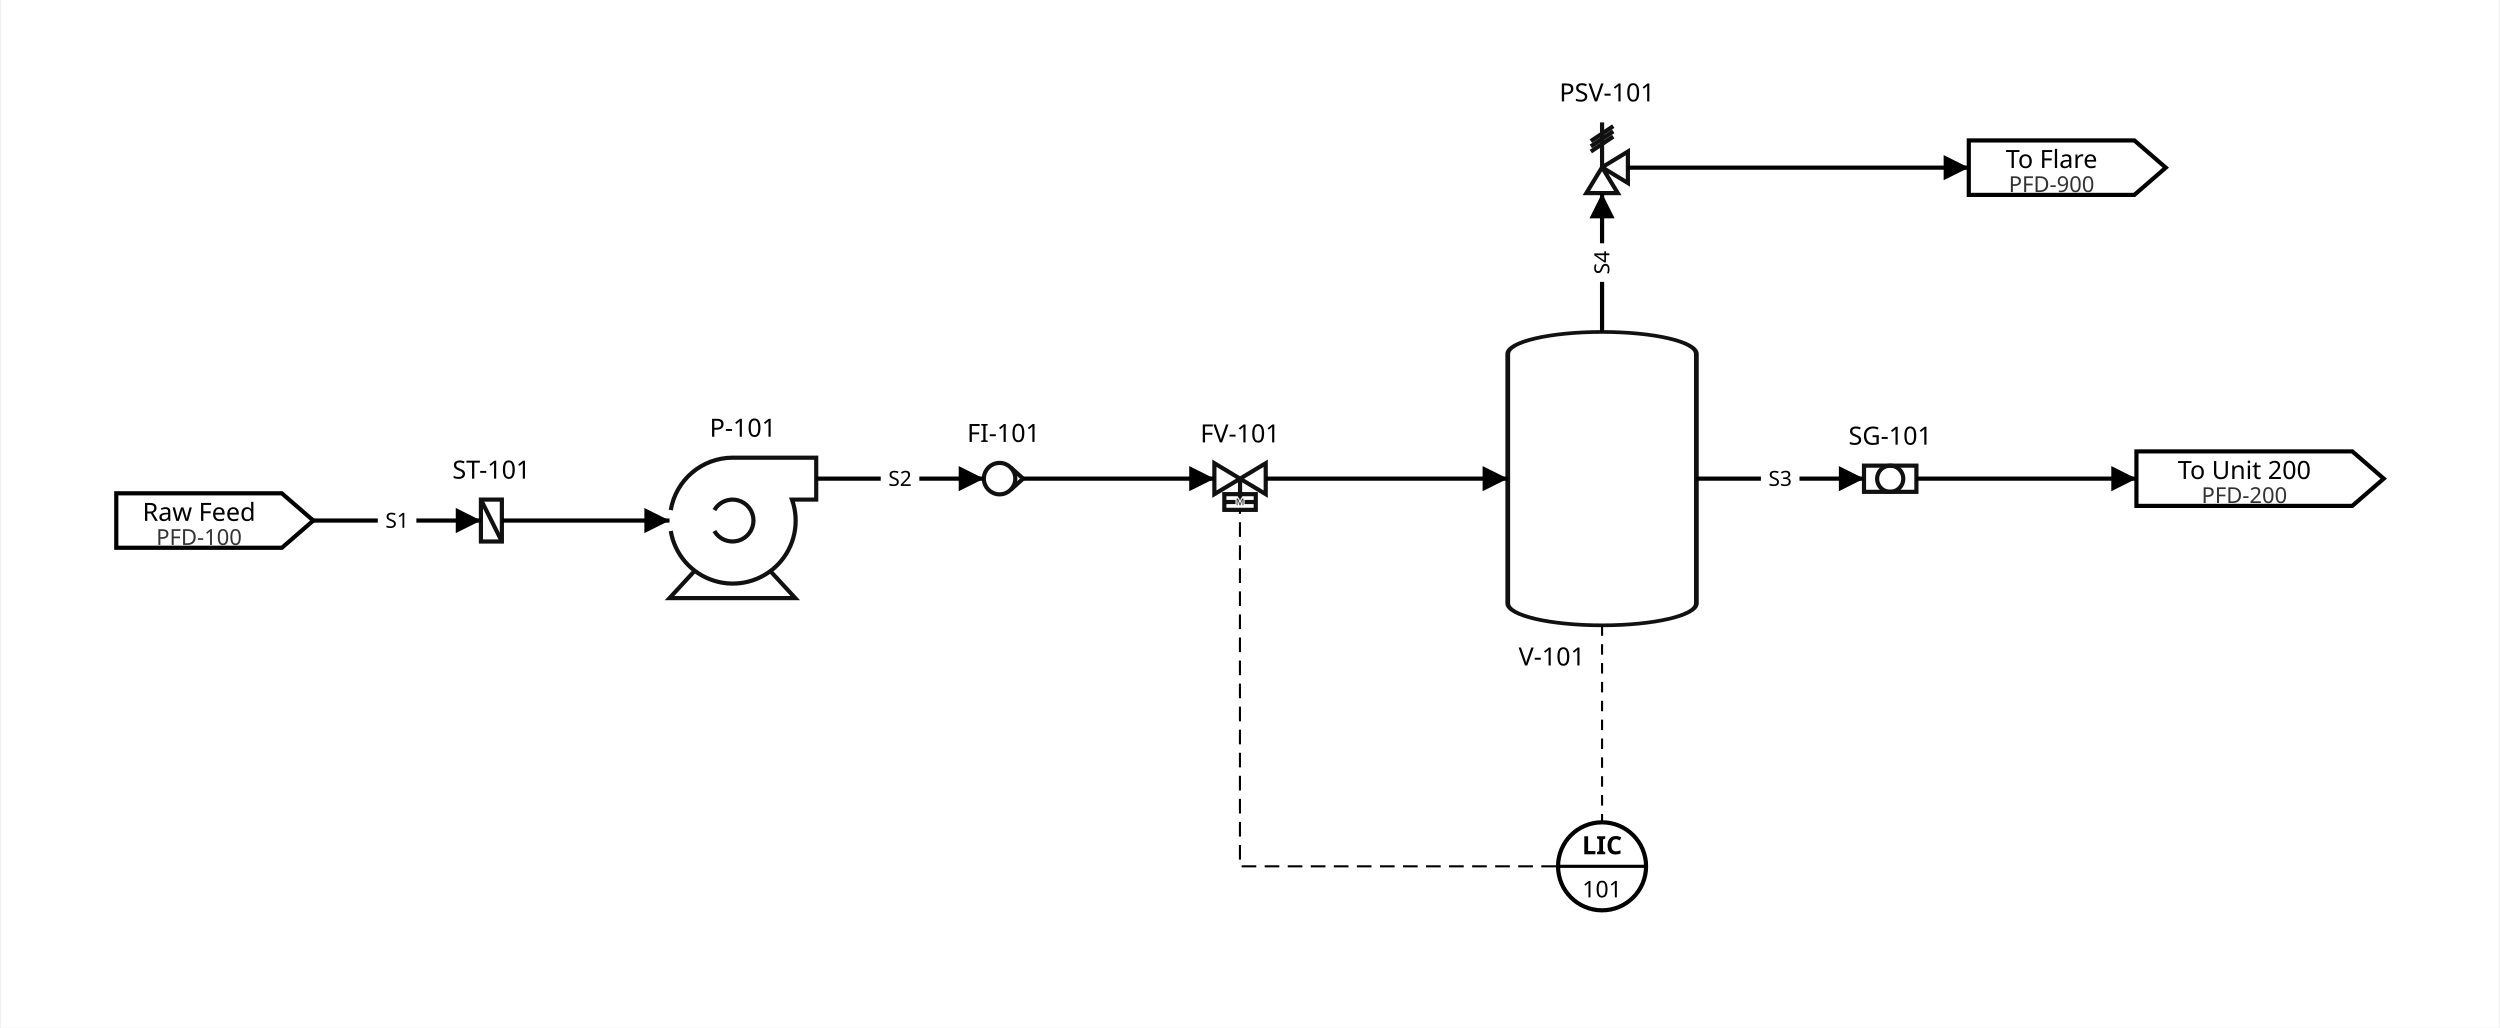
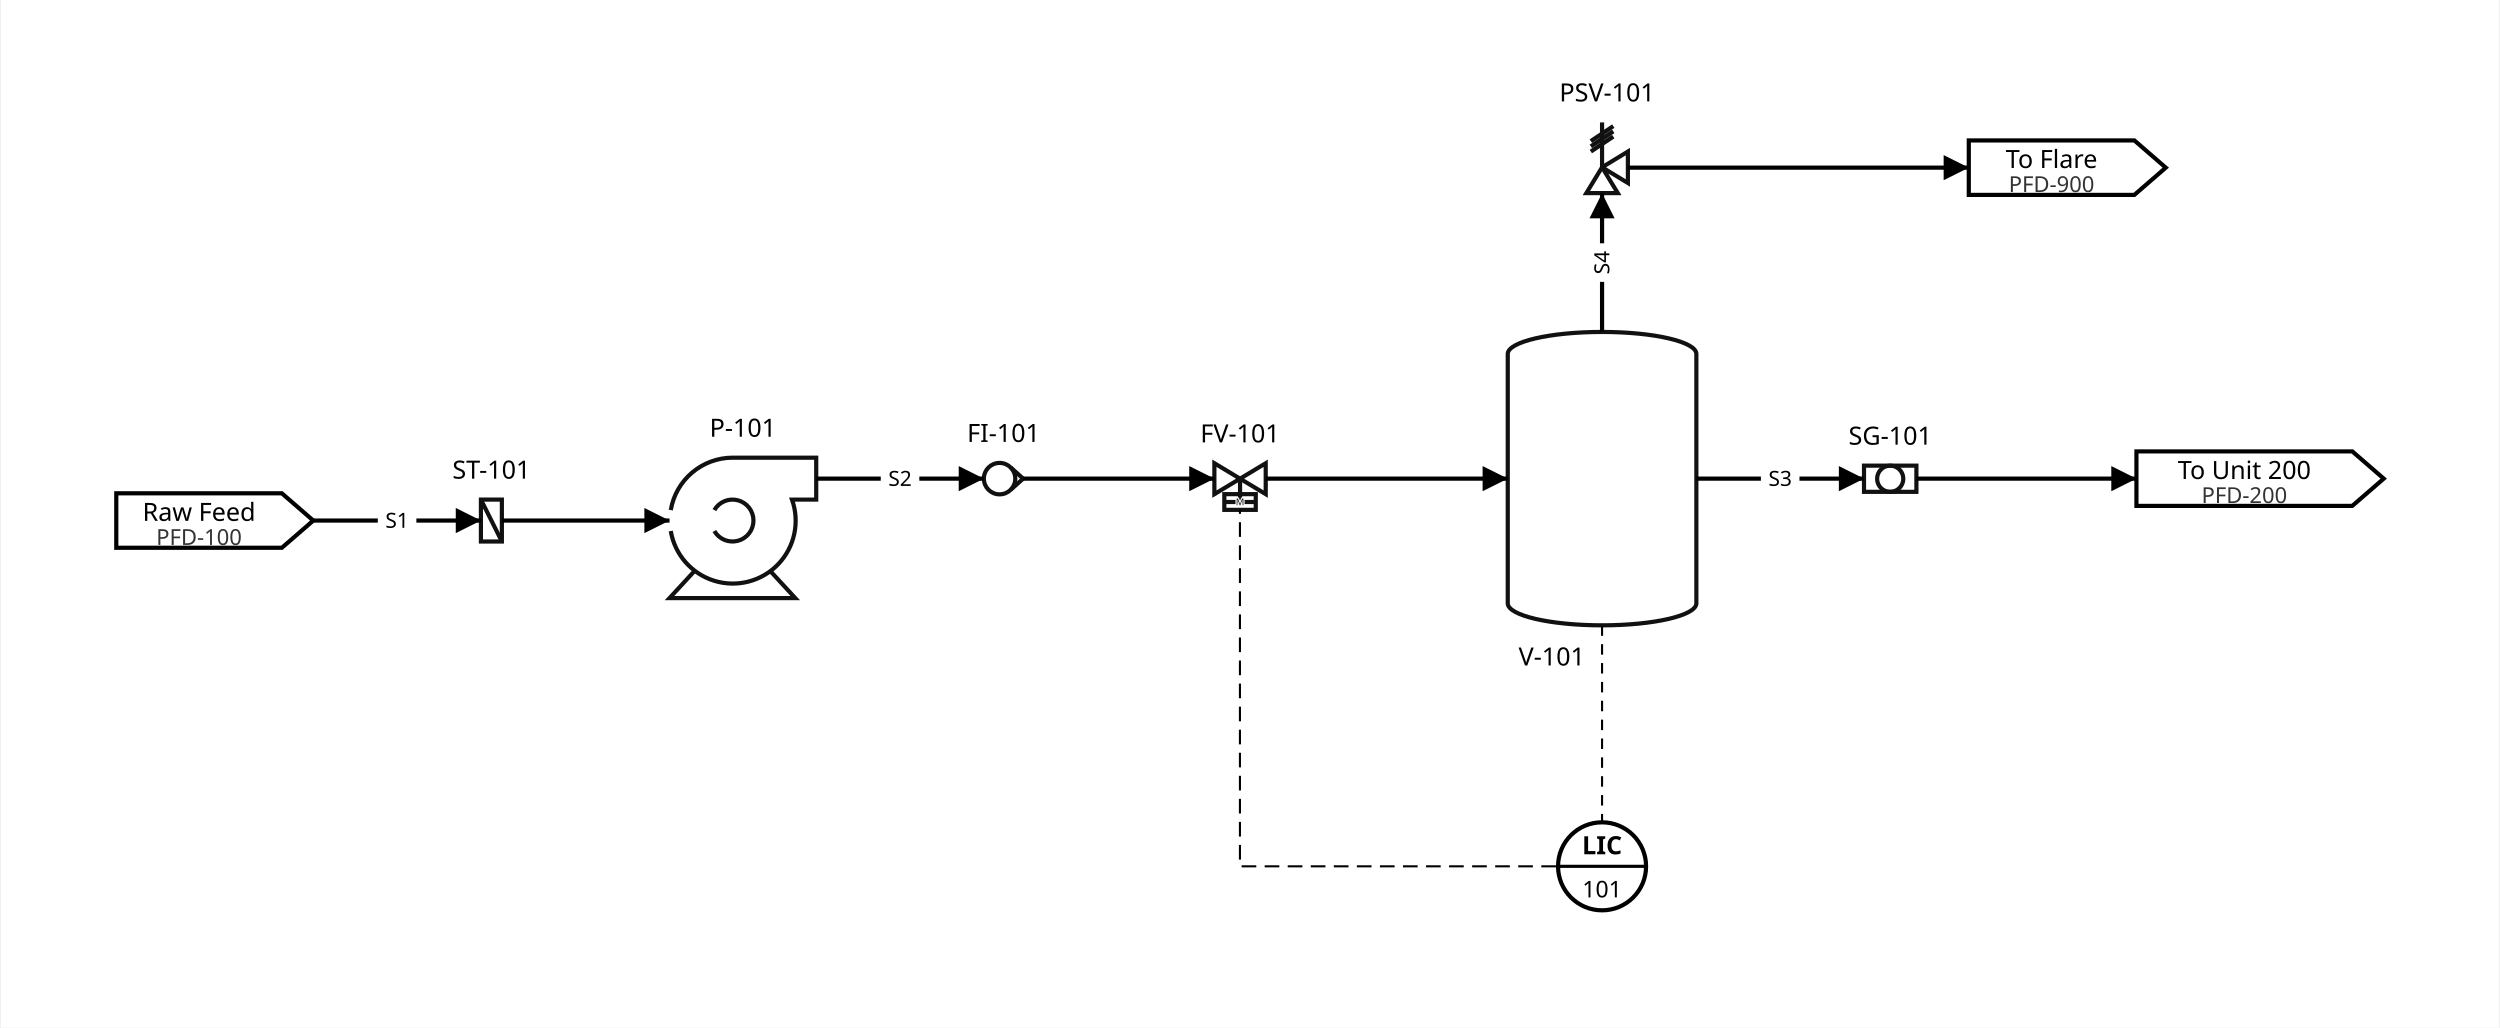
<svg xmlns="http://www.w3.org/2000/svg" width="1192" height="490" viewBox="-39.0 51.6 1192.0 490.4">
  <rect x="-39.0" y="51.6" width="1192.0" height="490.4" fill="white" />
  <defs>
    <marker id="arrow_black" viewBox="0 0 10 10" refX="10" refY="5" markerWidth="12" markerHeight="12" markerUnits="userSpaceOnUse" orient="auto-start-reverse">
      <path d="M 0 0 L 10 5 L 0 10 z" fill="black" />
    </marker>
    <symbol id="sym_fitting_rotameter" viewBox="0 0 18.8 15.0" overflow="visible">
      <g transform="scale(0.25)">
        <path d="M 51.5 9.0 L 75.0 30.0 L 51.5 51.0" fill="none" stroke="#111" stroke-width="8.0" />
        <ellipse cx="30.0" cy="30.0" rx="30.0" ry="30.0" fill="none" stroke="#111" stroke-width="8.0" />
      </g>
    </symbol>
    <symbol id="sym_fitting_sight_glass" viewBox="0 0 25.0 12.5" overflow="visible">
      <g transform="scale(0.25)">
        <rect x="0.0" y="0.0" width="100.0" height="50.0" fill="none" stroke="#111" stroke-width="8.0" />
        <ellipse cx="50.0" cy="25.0" rx="25.0" ry="25.0" fill="none" stroke="#111" stroke-width="8.0" />
      </g>
    </symbol>
    <symbol id="sym_fitting_strainer" viewBox="0 0 10.0 20.0" overflow="visible">
      <g transform="scale(0.25)">
        <rect x="0.0" y="0.0" width="40.0" height="80.0" fill="none" stroke="#111" stroke-width="8.0" />
        <path d="M 0.0 0.0 L 40.0 80.0" fill="none" stroke="#111" stroke-width="8.0" />
      </g>
    </symbol>
    <symbol id="sym_instrument_panel" viewBox="0 0 44.0 44.0" overflow="visible">
      <circle cx="22" cy="22" r="21" fill="white" stroke="black" stroke-width="2" />
      <line x1="1" y1="22" x2="43" y2="22" stroke="black" stroke-width="1.5" />
    </symbol>
    <symbol id="sym_pump" viewBox="0 0 70.0 67.0" overflow="visible">
      <path d="M 12.0 54.0 L 0.0 67.0 L 60.0 67.0 L 48.0 54.0" fill="none" stroke="#111" stroke-width="2.0" />
      <path d="M 0.6 25.0 A 30.0 30.0 0.0 0 1 30.0 0.0 L 70.0 0.0 L 70.0 20.0 L 58.45 20.0 A 30.0 30.0 0.0 0 1 51.859 50.83 A 30.0 30.0 0.0 0 1 21.341 58.742 A 30.0 30.0 0.0 0 1 0.6 35.0" fill="none" stroke="#111" stroke-width="2.0" />
      <path d="M 21.4 25.0 A 10.0 10.0 0.0 1 1 21.4 35.0" fill="none" stroke="#111" stroke-width="2.0" />
    </symbol>
    <symbol id="sym_valve_motor_ty" viewBox="0 0 24.5 22.2" overflow="visible">
      <g transform="scale(0.25)">
        <path d="M 0.0 89.0 L 0.0 30.0 L 98.0 89.0 L 98.0 30.0 Z" fill="none" stroke="#111" stroke-width="8.0" />
        <rect x="19.0" y="0.0" width="60.0" height="30.0" fill="none" stroke="#111" stroke-width="8.0" />
        <path d="M 49.0 15.0 L 49.0 59.0 M 19.0 15.0 L 79.0 15.0" fill="none" stroke="#111" stroke-width="8.0" />
        <g transform="translate(0, 30.2) scale(1, -1)">
          <text x="49.0" y="21.4" font-family="sans-serif" font-size="18.0" text-anchor="middle" fill="white" stroke="white" stroke-width="4.5" stroke-linejoin="round">M</text>
        </g>
        <g transform="translate(0, 30.2) scale(1, -1)">
          <text x="49.0" y="21.4" font-family="sans-serif" font-size="18.0" text-anchor="middle" fill="#111">M</text>
        </g>
      </g>
    </symbol>
    <symbol id="sym_valve_psv" viewBox="0 0 19.8 33.8" overflow="visible">
      <g transform="scale(0.3571429)">
        <path d="M 0.0 94.5 L 21.0 60.0 L 55.5 39.0 L 55.5 81.0 L 21.0 60.0 L 42.0 94.5 Z M 21.0 61.0 L 21.0 0.0 M 6.0 39.0 L 36.0 19.0 M 6.0 32.0 L 36.0 12.0 M 6.0 25.0 L 36.0 5.0" fill="none" stroke="#111" stroke-width="5.6" />
      </g>
    </symbol>
-     <symbol id="sym_vessel_s90x140" viewBox="0 0 62.0 100.0" preserveAspectRatio="none" overflow="visible">
-       <g transform="scale(0.62, 0.5)">
-         <path d="M 0.0 15.0 A 50.0 15.0 0.0 0 1 50.0 0.0 A 50.0 15.0 0.0 0 1 100.0 15.0 L 100.0 185.0 A 50.0 15.0 0.0 0 1 50.0 200.0 A 50.0 15.0 0.0 0 1 0.0 185.0 Z" fill="none" stroke="#111" stroke-width="2.52" />
-       </g>
+     <symbol id="sym_vessel_s90x140" viewBox="0 0 90 140" overflow="visible">
+       <path d="M 0 10.5 A 45 10.5 0 0 1 45 0 A 45 10.5 0 0 1 90 10.5 L 90 129.5 A 45 10.5 0 0 1 45 140 A 45 10.5 0 0 1 0 129.5 Z" fill="none" stroke="#111" stroke-width="2" />
    </symbol>
  </defs>
  <g id="units">
    <polygon points="16.0,287.0 95.0,287.0 110.0,300.0 95.0,313.0 16.0,313.0" fill="transparent" stroke="black" stroke-width="2" />
    <text x="55.5" y="296.0" font-family="sans-serif" font-size="12" text-anchor="middle" dominant-baseline="middle">Raw Feed</text>
    <text x="55.5" y="308.0" font-family="sans-serif" font-size="10.5" text-anchor="middle" dominant-baseline="middle" fill="#333">PFD-100</text>
    <use href="#sym_fitting_strainer" x="190" y="290" width="10.0" height="20.0" />
    <use href="#sym_pump" x="280" y="270" width="70.0" height="67.0" />
    <use href="#sym_fitting_rotameter" x="430" y="272.5" width="18.8" height="15.0" />
    <use href="#sym_valve_motor_ty" x="540" y="272.7" width="24.5" height="22.2" transform="translate(0, 567.6) scale(1, -1)" />
    <use href="#sym_vessel_s90x140" x="680" y="210" width="90" height="140" />
    <use href="#sym_valve_psv" x="717.5" y="110" width="19.8" height="33.8" />
    <polygon points="900.0,118.6 979.0,118.6 994.0,131.6 979.0,144.6 900.0,144.6" fill="transparent" stroke="black" stroke-width="2" />
    <text x="939.5" y="127.6" font-family="sans-serif" font-size="12" text-anchor="middle" dominant-baseline="middle">To Flare</text>
    <text x="939.5" y="139.6" font-family="sans-serif" font-size="10.5" text-anchor="middle" dominant-baseline="middle" fill="#333">PFD-900</text>
    <use href="#sym_fitting_sight_glass" x="850" y="273.8" width="25.0" height="12.5" />
    <polygon points="980.0,267.0 1083.0,267.0 1098.0,280.0 1083.0,293.0 980.0,293.0" fill="transparent" stroke="black" stroke-width="2" />
    <text x="1031.5" y="276.0" font-family="sans-serif" font-size="12" text-anchor="middle" dominant-baseline="middle">To Unit 200</text>
    <text x="1031.5" y="288.0" font-family="sans-serif" font-size="10.5" text-anchor="middle" dominant-baseline="middle" fill="#333">PFD-200</text>
  </g>
  <g id="streams">
    <path d="M 110.0,300.0 L 190.0,300.0" fill="none" stroke="black" stroke-width="2" marker-end="url(#arrow_black)" />
    <path d="M 200.0,300.0 L 280.0,300.0" fill="none" stroke="black" stroke-width="2" marker-end="url(#arrow_black)" />
    <path d="M 350.0,280.0 L 430.0,280.0" fill="none" stroke="black" stroke-width="2" marker-end="url(#arrow_black)" />
    <path d="M 448.8,280.0 L 540.0,280.0" fill="none" stroke="black" stroke-width="2" marker-end="url(#arrow_black)" />
    <path d="M 564.5,280.0 L 680.0,280.0" fill="none" stroke="black" stroke-width="2" marker-end="url(#arrow_black)" />
    <path d="M 770.0,280.0 L 850.0,280.0" fill="none" stroke="black" stroke-width="2" marker-end="url(#arrow_black)" />
    <path d="M 875.0,280.0 L 980.0,280.0" fill="none" stroke="black" stroke-width="2" marker-end="url(#arrow_black)" />
    <path d="M 725.0,210.0 L 725.0,143.8" fill="none" stroke="black" stroke-width="2" marker-end="url(#arrow_black)" />
    <path d="M 737.3,131.6 L 900.0,131.6" fill="none" stroke="black" stroke-width="2" marker-end="url(#arrow_black)" />
    <path d="M 703.0,465.0 L 552.2,465.0 L 552.2,294.9" fill="none" stroke="black" stroke-width="1" stroke-dasharray="7,4" />
    <rect x="140.8" y="293.5" width="18.4" height="13.0" fill="white" />
    <text x="150.0" y="300.0" font-family="sans-serif" font-size="10" text-anchor="middle" dominant-baseline="middle" fill="black">S1</text>
    <rect x="380.8" y="273.5" width="18.4" height="13.0" fill="white" />
    <text x="390.0" y="280.0" font-family="sans-serif" font-size="10" text-anchor="middle" dominant-baseline="middle" fill="black">S2</text>
    <rect x="800.8" y="273.5" width="18.4" height="13.0" fill="white" />
    <text x="810.0" y="280.0" font-family="sans-serif" font-size="10" text-anchor="middle" dominant-baseline="middle" fill="black">S3</text>
    <rect x="718.5" y="167.7" width="13.0" height="18.4" fill="white" />
    <text x="725.0" y="176.9" font-family="sans-serif" font-size="10" text-anchor="middle" dominant-baseline="middle" fill="black" transform="rotate(-90, 725.0, 176.9)">S4</text>
  </g>
  <g id="instrument_taps">
    <line x1="725" y1="350" x2="725" y2="465" stroke="black" stroke-width="1" stroke-dasharray="5,4" />
  </g>
  <g id="instruments">
    <use href="#sym_instrument_panel" x="703" y="443" width="44.0" height="44.0" />
    <text x="725.0" y="455.0" font-family="sans-serif" font-size="12" font-weight="bold" text-anchor="middle" dominant-baseline="middle">LIC</text>
    <text x="725.0" y="476.0" font-family="sans-serif" font-size="11" text-anchor="middle" dominant-baseline="middle">101</text>
  </g>
  <g id="unit_labels">
    <rect x="171.2" y="268.0" width="47.6" height="15.0" fill="white" />
    <text x="195.0" y="280.0" font-family="sans-serif" font-size="12" text-anchor="middle" dominant-baseline="baseline">ST-101</text>
    <rect x="294.5" y="248.0" width="41.0" height="15.0" fill="white" />
    <text x="315.0" y="260.0" font-family="sans-serif" font-size="12" text-anchor="middle" dominant-baseline="baseline">P-101</text>
    <rect x="415.6" y="250.5" width="47.6" height="15.0" fill="white" />
    <text x="439.4" y="262.5" font-family="sans-serif" font-size="12" text-anchor="middle" dominant-baseline="baseline">FI-101</text>
    <rect x="528.5" y="250.7" width="47.6" height="15.0" fill="white" />
    <text x="552.25" y="262.7" font-family="sans-serif" font-size="12" text-anchor="middle" dominant-baseline="baseline">FV-101</text>
    <rect x="680.5" y="357.5" width="41.0" height="15.0" fill="white" />
    <text x="701.0" y="365.0" font-family="sans-serif" font-size="12" text-anchor="middle" dominant-baseline="middle">V-101</text>
    <rect x="700.3" y="88.0" width="54.2" height="15.0" fill="white" />
    <text x="727.4" y="100" font-family="sans-serif" font-size="12" text-anchor="middle" dominant-baseline="baseline">PSV-101</text>
    <rect x="838.7" y="251.8" width="47.6" height="15.0" fill="white" />
    <text x="862.5" y="263.8" font-family="sans-serif" font-size="12" text-anchor="middle" dominant-baseline="baseline">SG-101</text>
  </g>
</svg>
